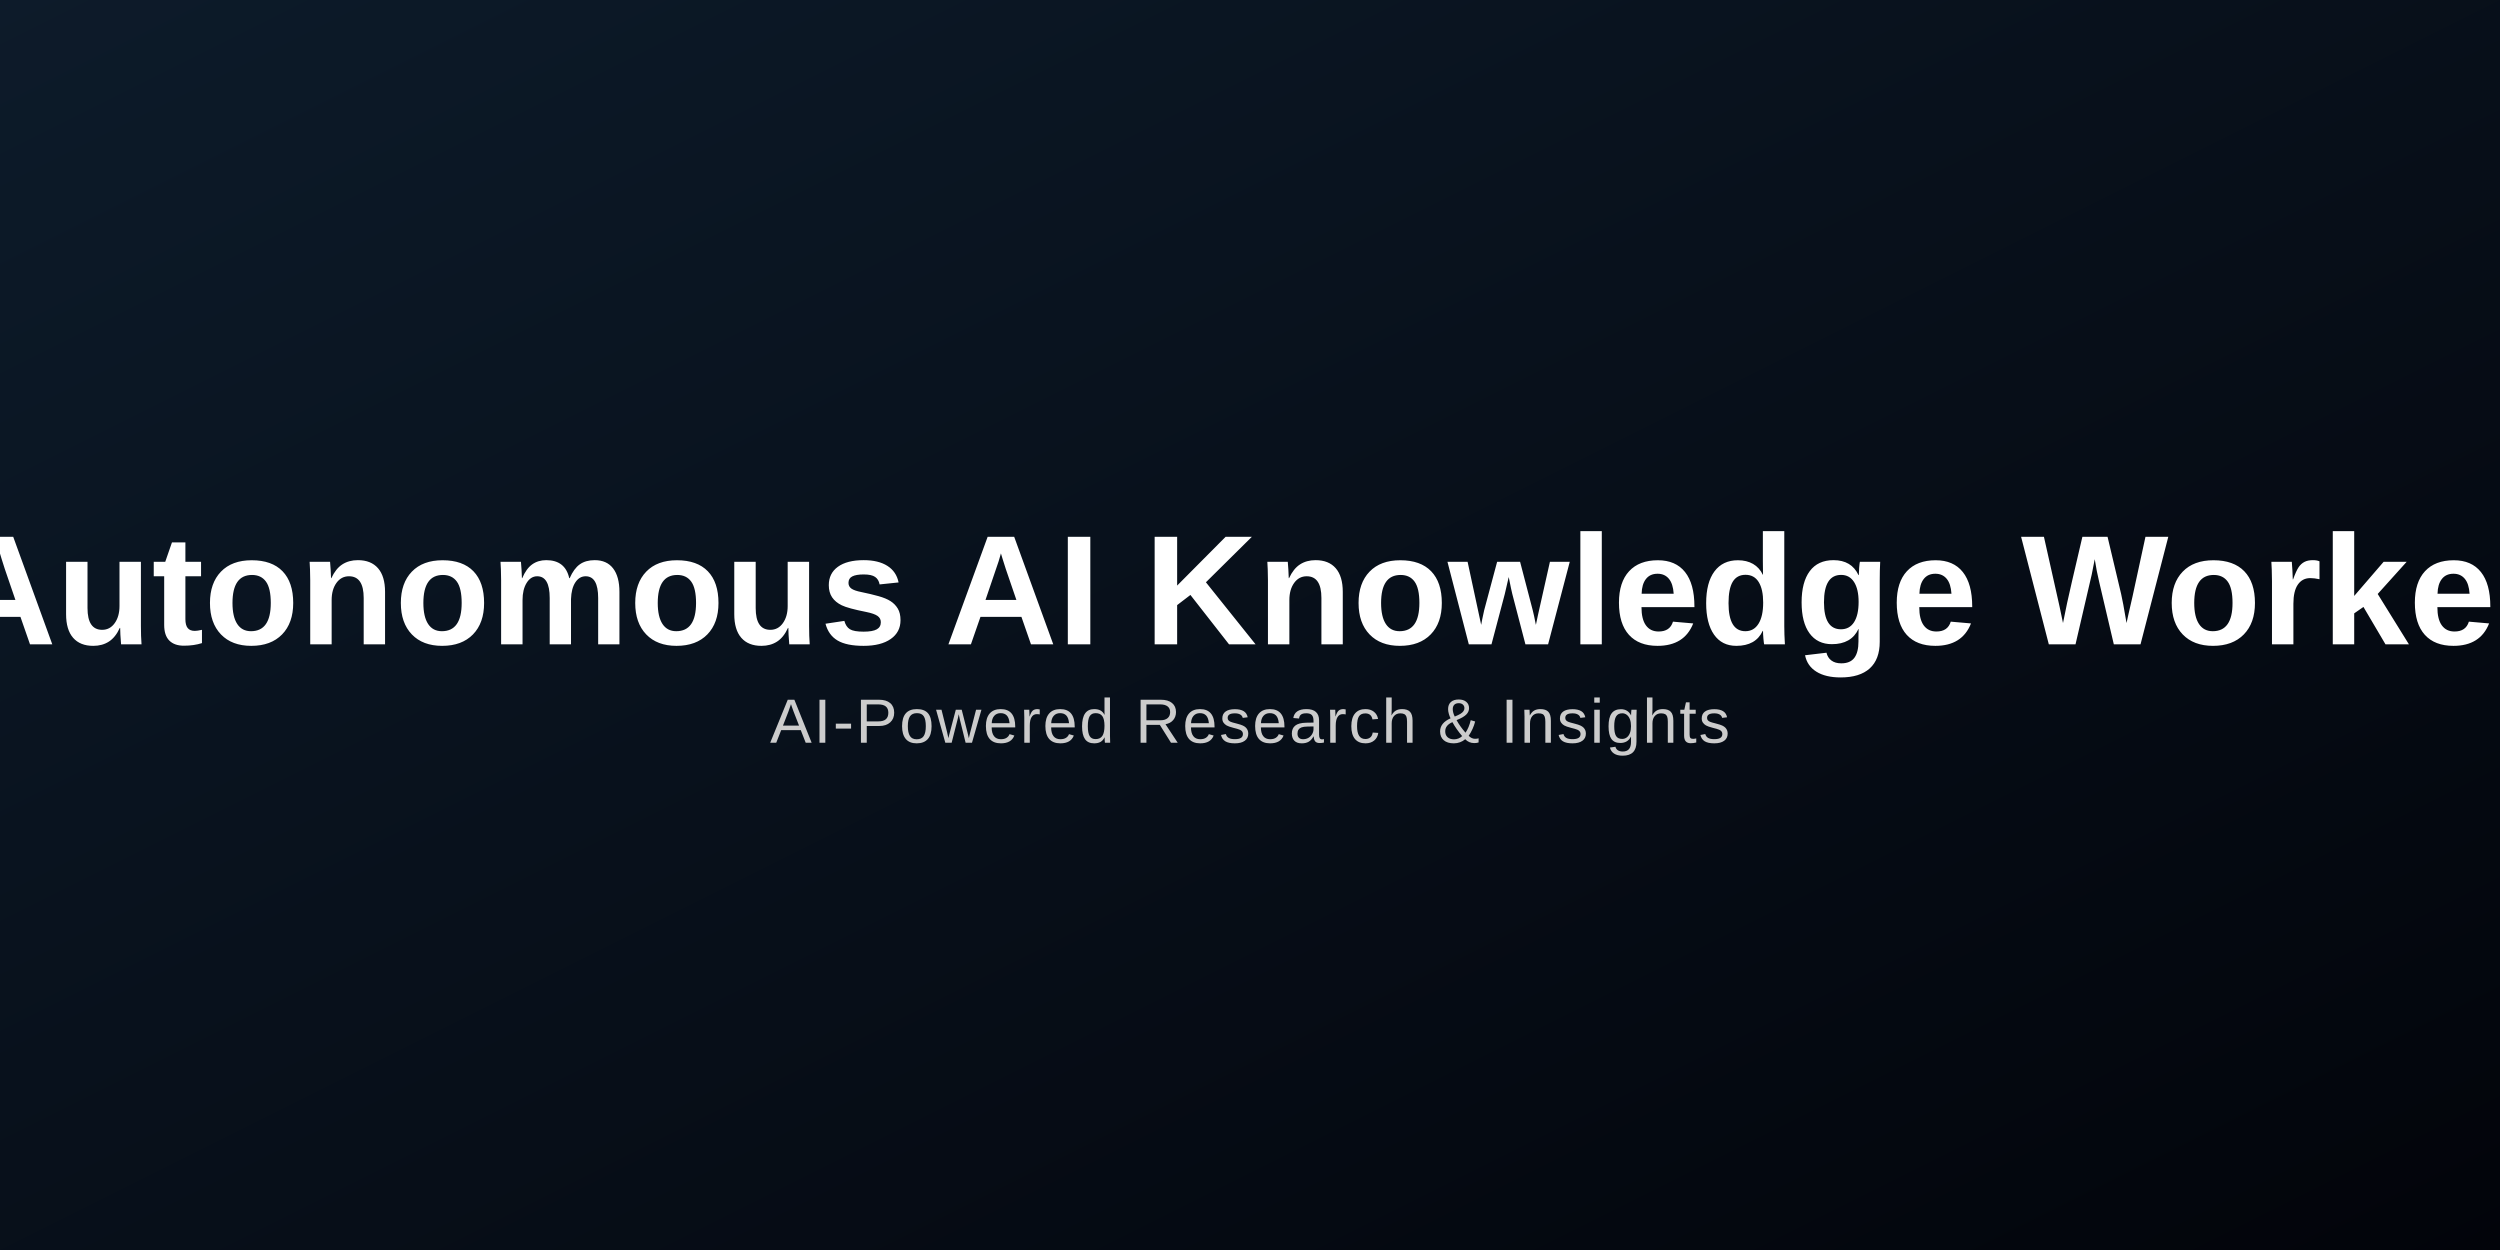
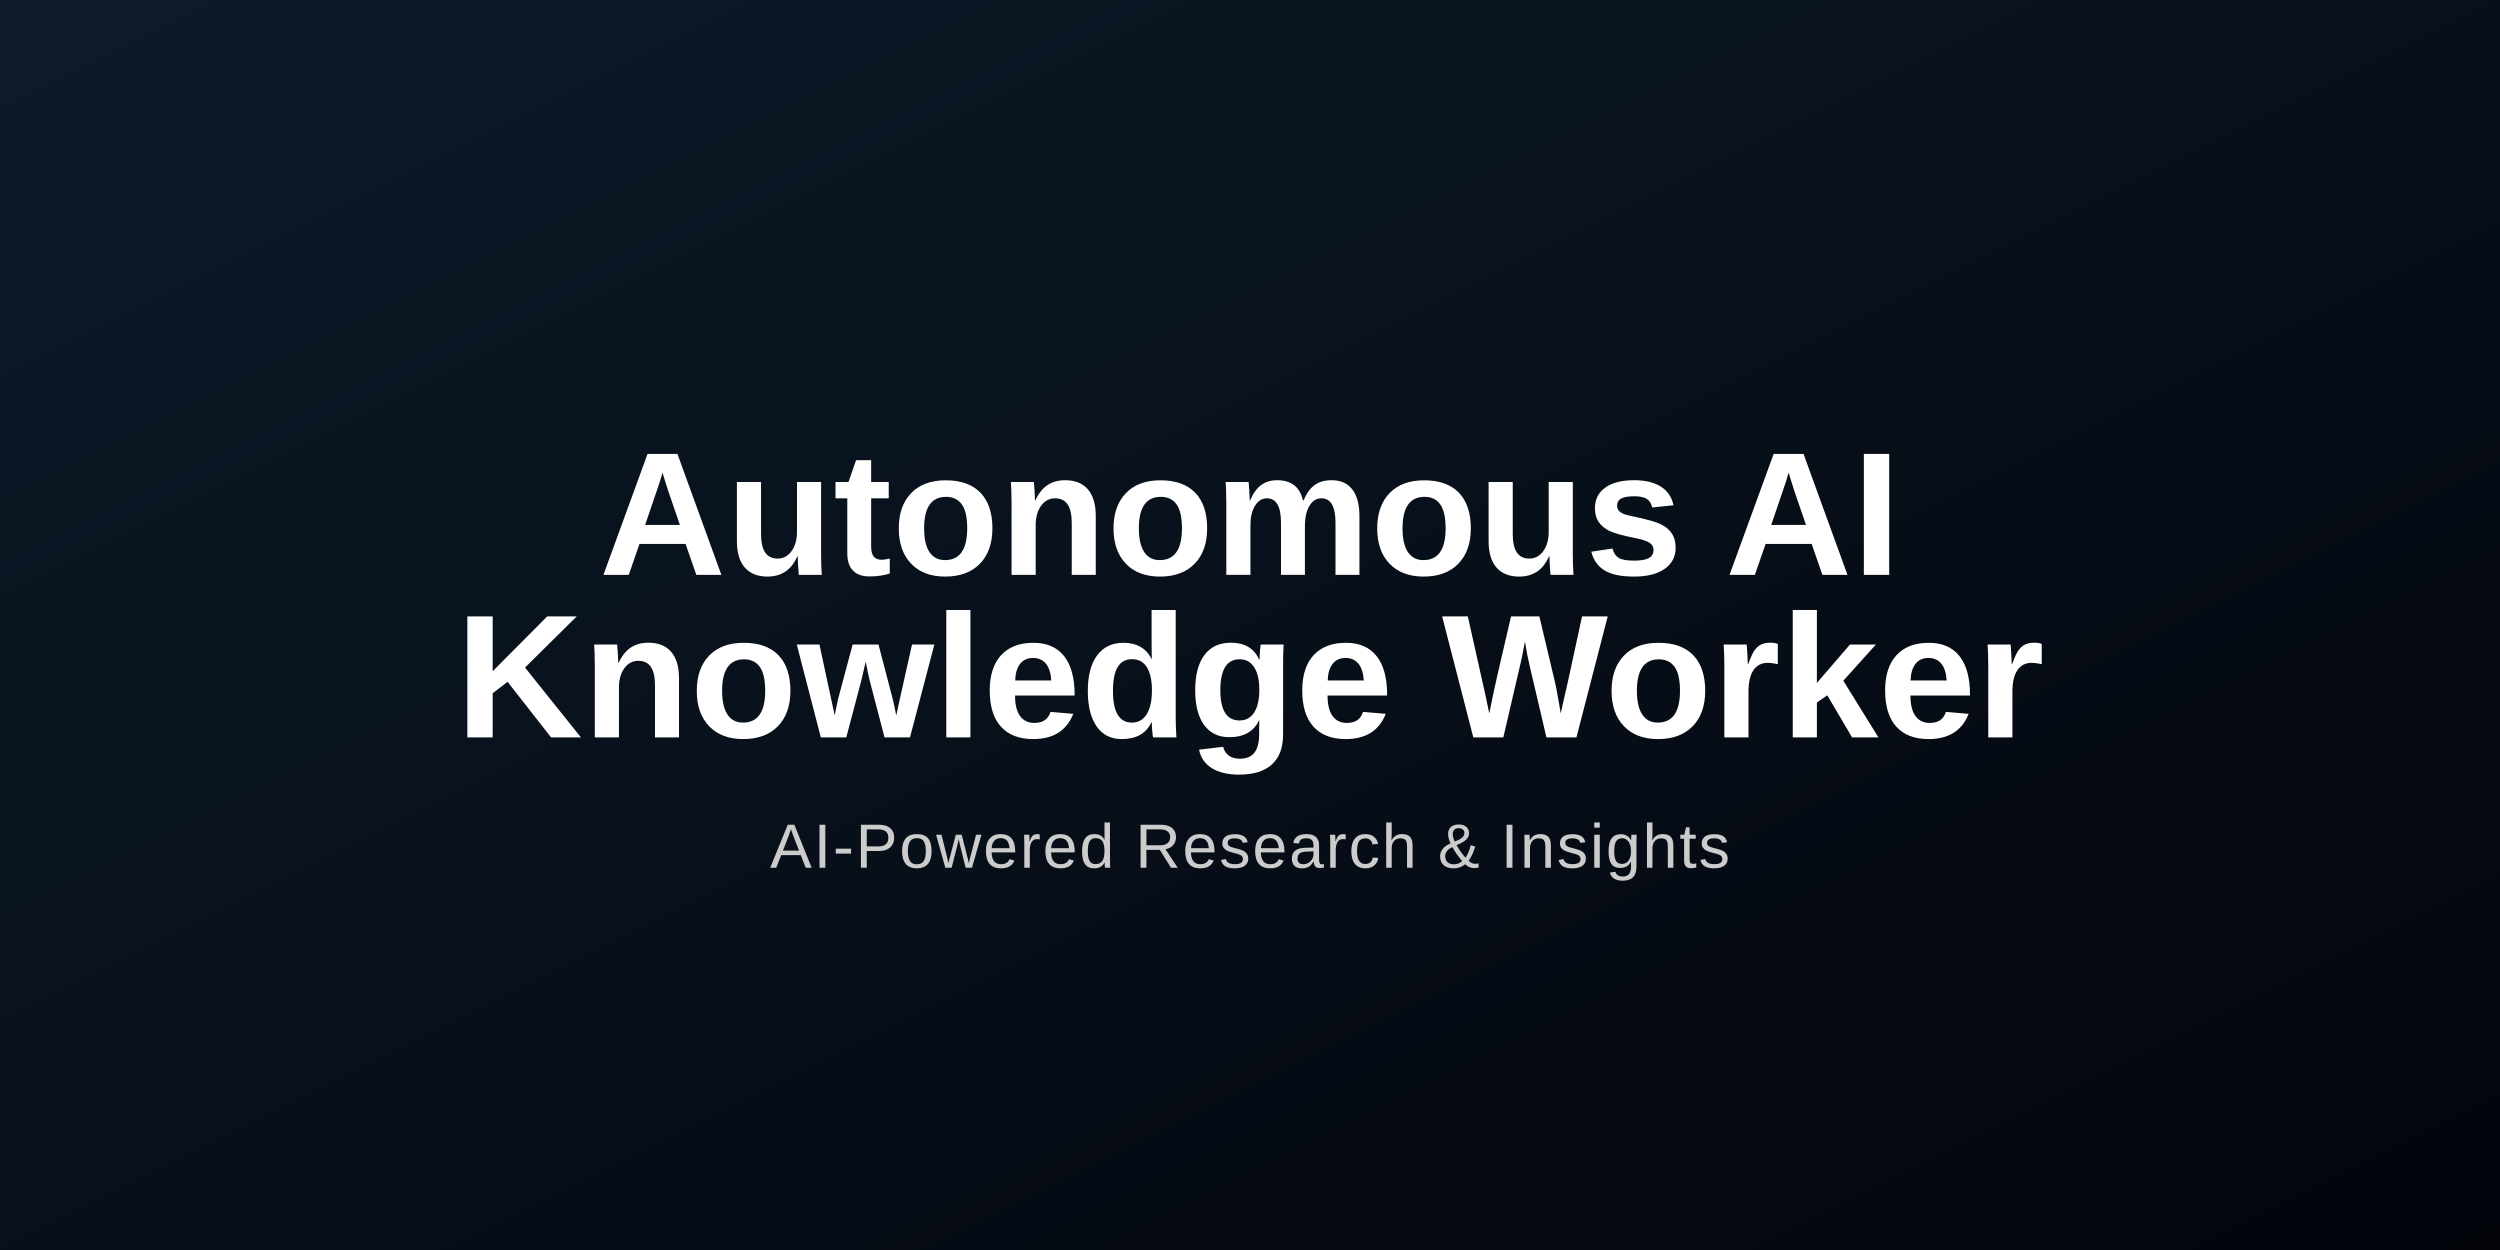
<svg xmlns="http://www.w3.org/2000/svg" width="1280" height="640" viewBox="0 0 1280 640">
  <defs>
    <linearGradient id="background_gradient" x1="0" y1="0" x2="1" y2="1">
      <stop offset="0%" stop-color="#0D1B2A" />
      <stop offset="100%" stop-color="#02040A" />
    </linearGradient>
  </defs>
  <rect width="100%" height="100%" fill="url(#background_gradient)" />
-   <text x="50%" y="48%" dominant-baseline="middle" text-anchor="middle" font-family="Arial, Helvetica, sans-serif" font-size="80" font-weight="bold" fill="white">
-         Autonomous AI Knowledge Worker
+   <text x="50%" y="42%" dominant-baseline="middle" text-anchor="middle" font-family="Arial, Helvetica, sans-serif" font-size="90" font-weight="bold" fill="white">
+         Autonomous AI
    </text>
-   <text x="50%" y="58%" dominant-baseline="middle" text-anchor="middle" font-family="Arial, Helvetica, sans-serif" font-size="32" fill="#cccccc" letter-spacing="1">
+   <text x="50%" y="55%" dominant-baseline="middle" text-anchor="middle" font-family="Arial, Helvetica, sans-serif" font-size="90" font-weight="bold" fill="white">
+         Knowledge Worker
+     </text>
+   <text x="50%" y="68%" dominant-baseline="middle" text-anchor="middle" font-family="Arial, Helvetica, sans-serif" font-size="32" fill="#cccccc" letter-spacing="1">
        AI-Powered Research &amp; Insights
    </text>
</svg>
